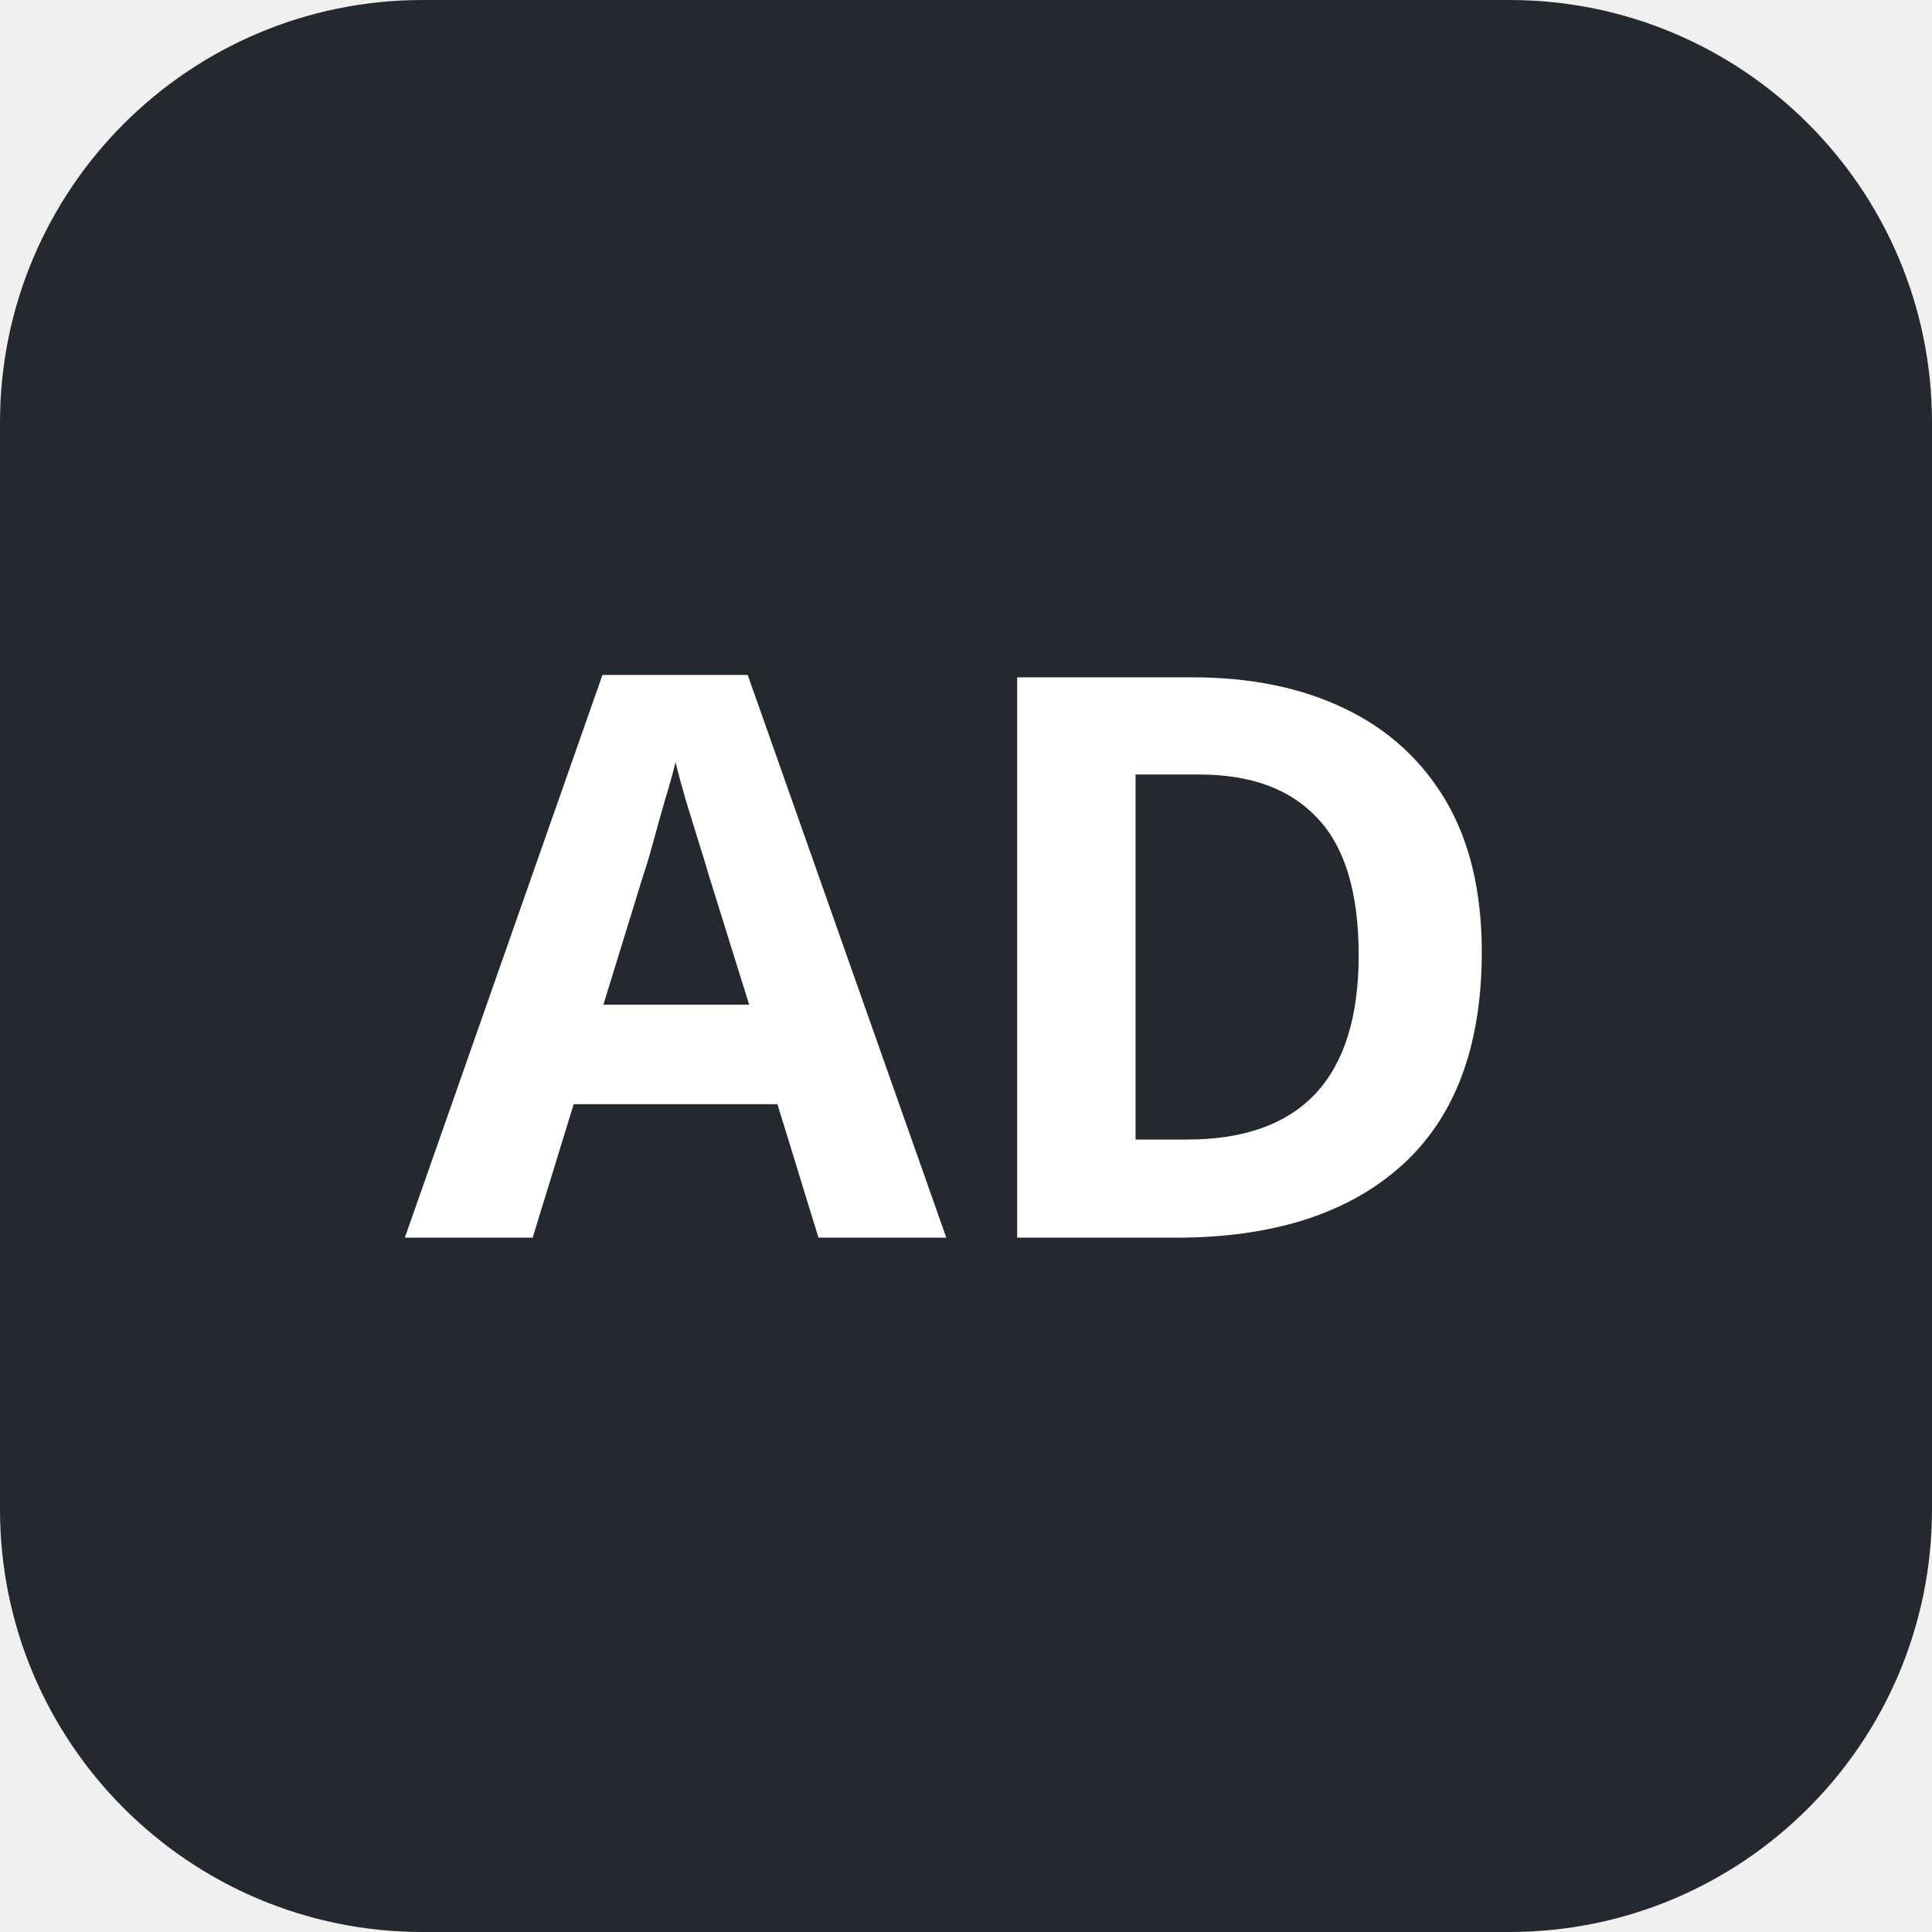
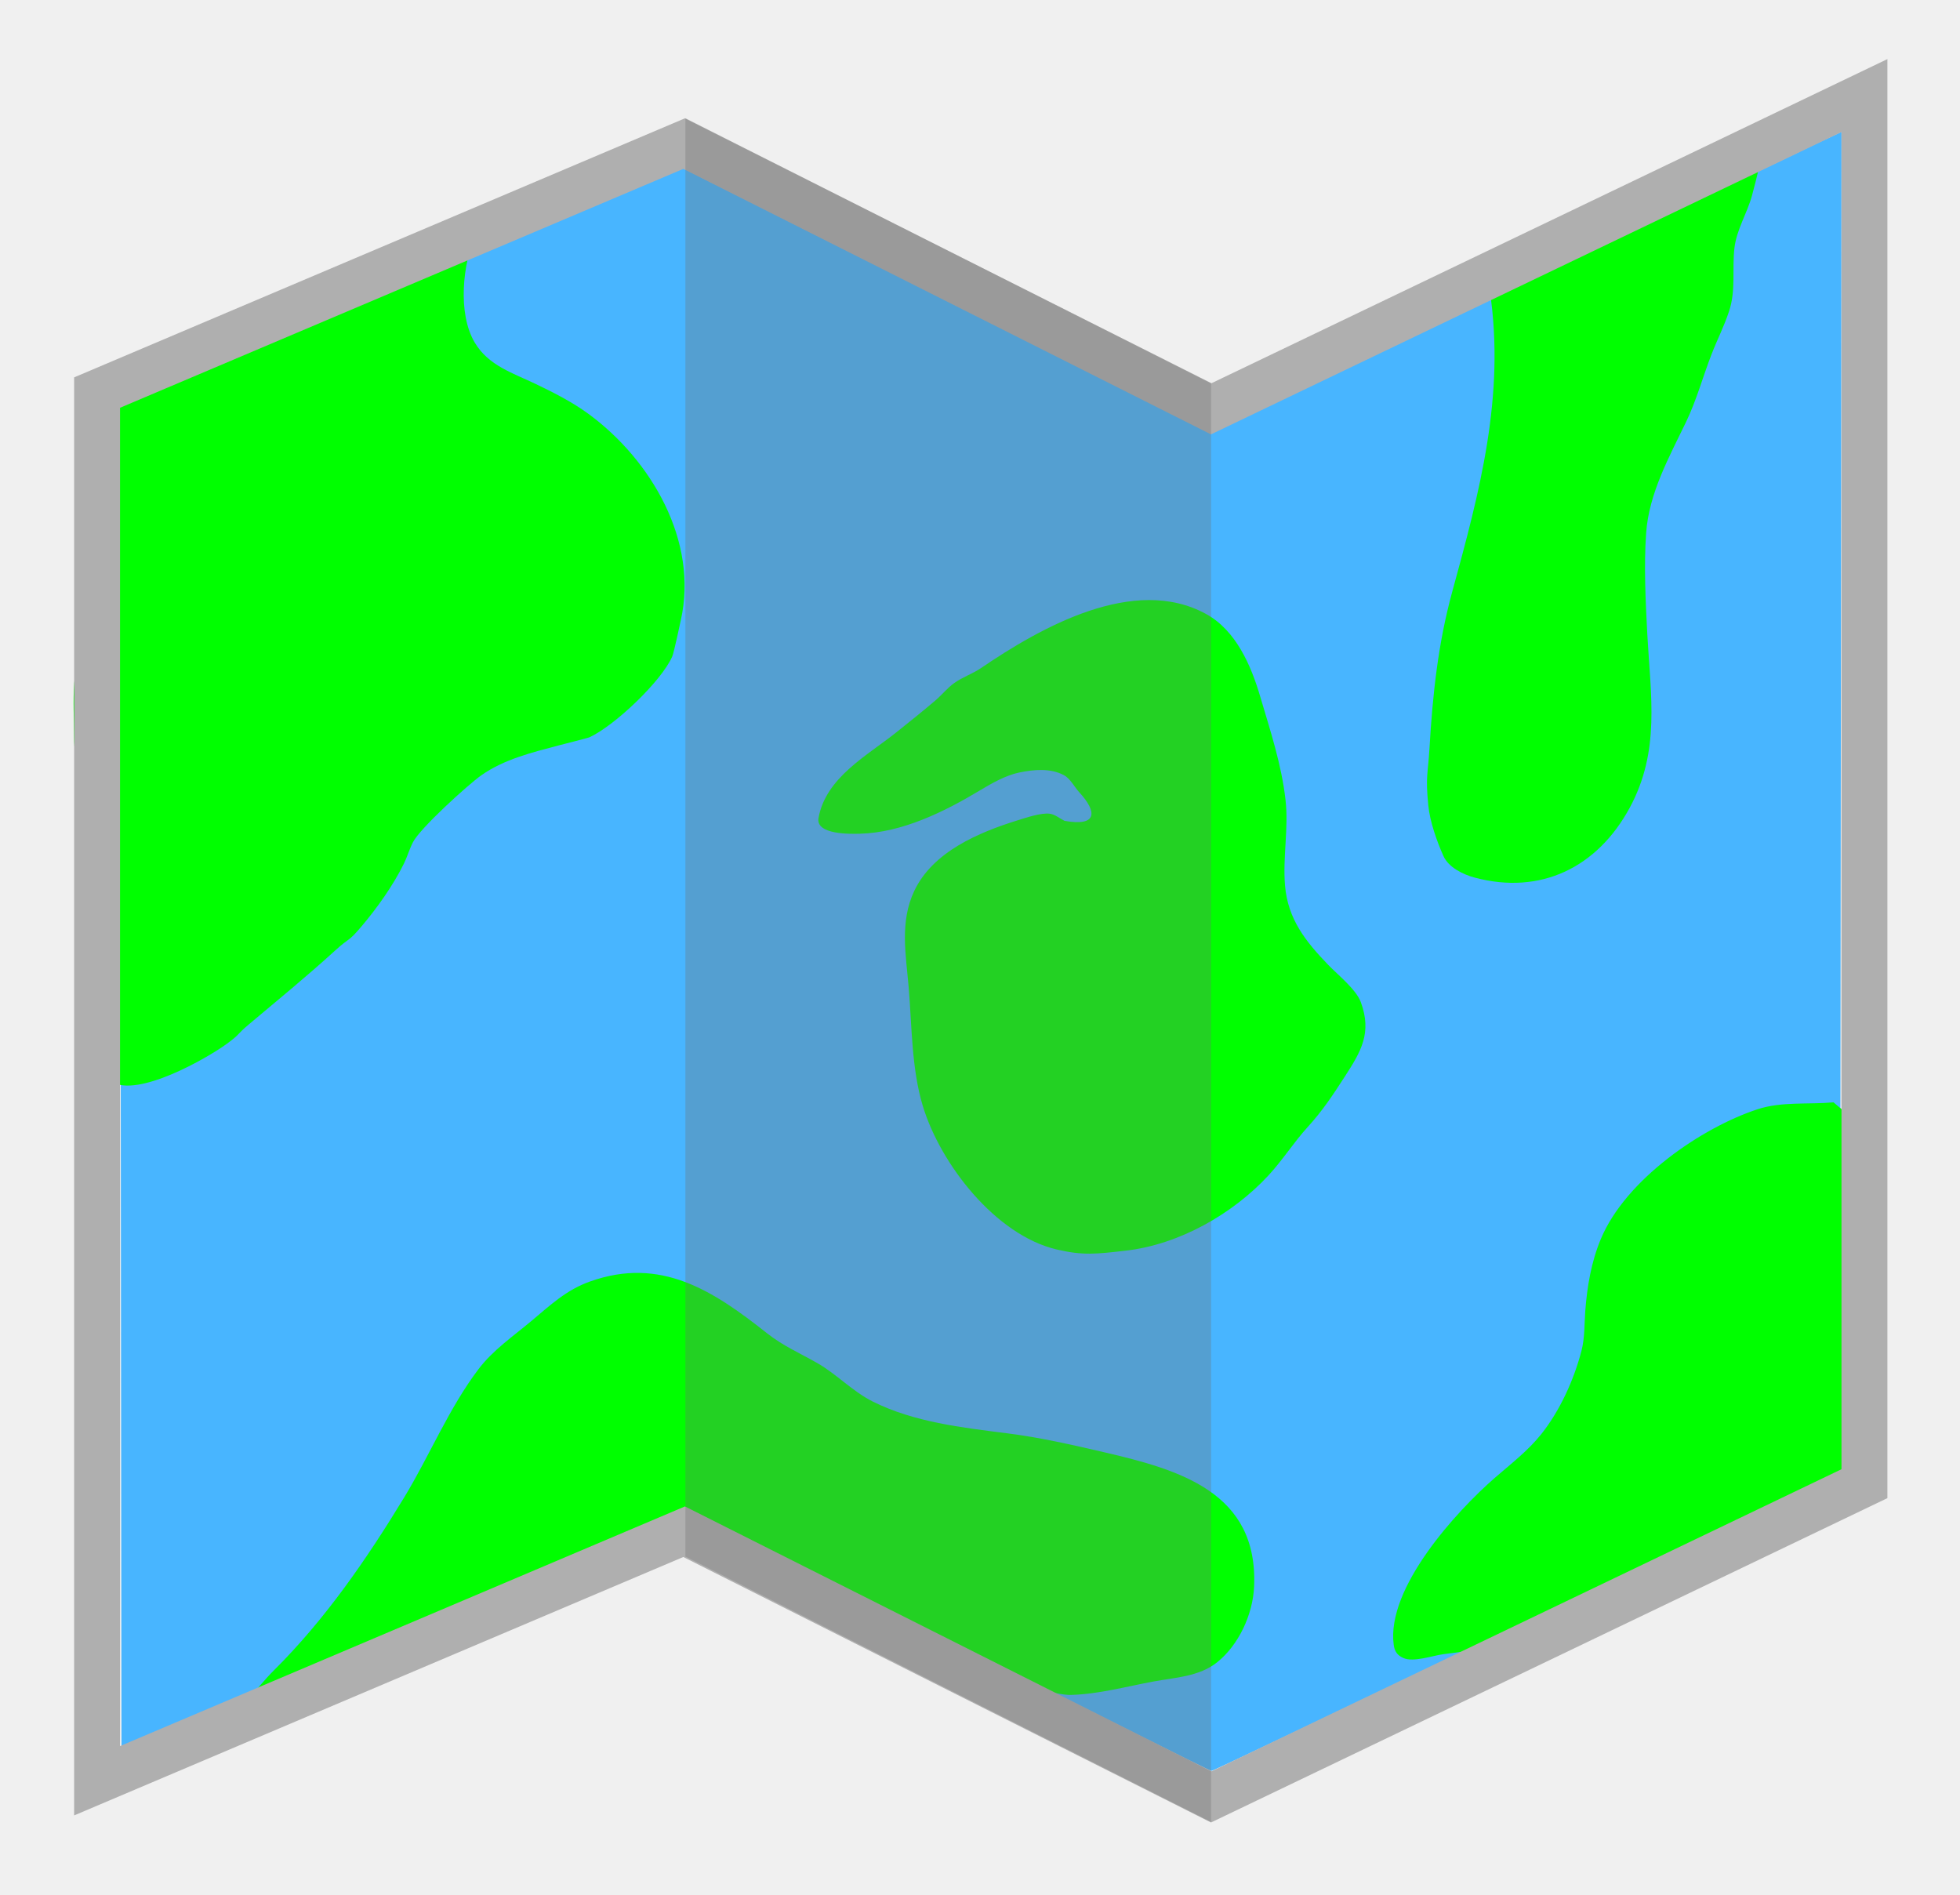
- <svg xmlns="http://www.w3.org/2000/svg" viewBox="0 0 64 64" role="img" aria-label="AdventureLog">
-   <rect width="64" height="64" rx="14" fill="#24292f" />
-   <text x="32" y="41" text-anchor="middle" font-family="sans-serif" font-size="26" font-weight="700" fill="#ffffff">AD</text>
+ <svg xmlns="http://www.w3.org/2000/svg" role="img" viewBox="50.9 58 426.83 412.57">
+   <path d="m971.78 1568.15-215.24-108.58-232.08 98.48-232.08 98.48-.63-550.12c-.35-302.57.22-550.94 1.25-551.94 1.03-1 105.34-45.69 231.79-99.31L754.7 357.66 970.69 466.21c118.8 59.7 217.24 108.55 218.76 108.55 1.52 0 108.43-50.71 237.58-112.69 129.14-61.98 245.21-117.57 257.93-123.53l23.12-10.84-.63 551-.63 551-257.4 123.5c-141.57 67.92-258.52 123.5-259.89 123.51-1.37.01-99.36-48.85-217.74-108.56z" transform="scale(.264583)" fill="#48b5ff" fill-opacity="1" stroke-width="94.45" stroke-dasharray="none" />
+   <path d="m154.51 108.89c-2.86 6.52-4 17.36-.23 23.7 3 5.05 8.29 6.63 13.33 9.05 3.91 1.87 7.96 3.93 11.47 6.51 13.63 10.01 23.98 27.67 20.07 44.94-.12.55-1.48 7.02-1.86 7.88-2.34 5.36-12.56 15.09-18.06 17.6-.32.14-6.14 1.61-6.78 1.78-5.75 1.52-11.84 3.01-16.78 6.51-2.82 2-13.28 11.47-14.84 14.54-.77 1.5-1.23 3.14-1.97 4.66-2.35 4.76-5.79 9.6-9.2 13.63-3.11 3.68-2.36 2.17-5.87 5.38-6.07 5.54-12.38 10.68-18.67 15.98-2.96 2.49-1.77 2.02-4.81 4.24-4.38 3.2-19.49 11.83-25.1 8.26-5.8-3.69-1.64-18.91-2.54-24.27-.67-3.96-2.87-7.73-3.82-11.66-1.06-4.36.24-8.61.42-12.95.17-4.21.44-8.64-.04-12.83-.54-4.82-2.2-8.22-2.2-13.33 0-3.84-.26-7.96.04-11.78.11-1.43.68-2.78.87-4.2.71-5.3 1.24-11.09.83-16.43-.21-2.7 5.51-10.75 5.09-13.39-.98-6.19-7.15-6.26-6.3-12.32.45-3.24.19-7.11 1.74-10.07.84-1.6 1.64-4.1 2.92-5.38 3.74-3.74 13.33-6.06 18.25-7.61 3.13-.98 6.03-2.46 8.98-3.86 3.27-1.56 5.88-3.72 8.94-5.6 3.52-2.17 7.75-3.3 11.51-4.96 11.46-5.07 22.45-10.89 34.61-14.01z" fill="#00ff00" fill-opacity="1" stroke-width="10" stroke-dasharray="none" />
+   <path d="m282.72 236.75c-1.07-.52-2.04-1.4-3.22-1.55-1.88-.25-5.13.86-7.01 1.44-8.45 2.63-18.44 6.82-22.49 15.37-3.21 6.78-1.81 13.94-1.21 21.05.7 8.4.61 17.65 3.07 25.78 3.81 12.59 15.79 28.09 29.12 31.24 5.76 1.36 8.69 1 15.11.26 11.58-1.33 23.21-7.93 31.05-16.39 3.1-3.35 5.51-7.22 8.6-10.6 3.19-3.49 5.52-7.04 8.06-10.98 3.48-5.39 5.91-9.43 3.45-16.13-1.03-2.8-5.04-5.98-7.08-8.1-4.92-5.1-8.82-9.97-9.43-17.3-.52-6.2.81-12.46.11-18.63-.87-7.76-3.36-15.22-5.56-22.68-1.97-6.66-5.25-14.24-11.7-17.8-15.71-8.66-36.08 2.93-49.04 11.74-1.88 1.28-4.04 1.97-5.87 3.29-1.5 1.08-2.66 2.56-4.05 3.75-2.78 2.37-5.73 4.72-8.59 7.01-6.38 5.09-15.28 9.79-16.89 18.59-.68 3.73 7.15 3.49 9.05 3.44 9.16-.24 18.38-4.79 26.09-9.43 2.58-1.55 5.6-3.28 8.59-3.9 3.16-.65 6.73-.99 9.69.57 1.41.74 2.33 2.62 3.37 3.75 3.82 4.13 4.12 7.51-3.22 6.21z" fill="#00ff00" fill-opacity="1" stroke-width="10" stroke-dasharray="none" />
+   <path d="m99.11 433.18c4.67-2.87 7.57-7.59 11.4-11.4 11.22-11.14 20.24-24.25 28.44-37.75 5.53-9.11 9.71-19.39 16.17-27.9 3.12-4.11 7.51-7.13 11.43-10.41 4.21-3.52 7.65-6.82 12.87-8.67 15.36-5.46 26.74 1.96 38.47 11.25 3.53 2.79 7.06 4.29 10.91 6.48 4.3 2.44 7.73 6.21 12.19 8.44 8.95 4.47 19.38 5.65 29.16 6.89 7.15.9 14.16 2.5 21.17 4.13 16.47 3.82 33.64 8.75 32.68 29.34-.28 5.99-3.33 12.61-8.03 16.39-3.91 3.15-9.22 3.33-13.9 4.2-5.88 1.09-11.9 2.75-17.95 2.92-3.2.09-11.44-2.51-15-3.33-3.8-.88-8.27-.94-11.74-2.84-3.87-2.12-6.91-5.48-10.45-8.03-4.87-3.5-1.09-.59-4.96-2.92-3.31-1.99-6.2-4.67-9.58-6.55-5.12-2.85-13.86-3.58-19.69-4.77-5.68-1.16-11.02-3.31-16.81-4.01-13.92-1.69-29.45 5.71-40.93 13.1-2.57 1.65-4.97 3.56-7.42 5.34-2.68 1.94-5.8 3.32-8.71 4.88-7.53 4.05-15.43 7.23-22.91 11.36-2 1.11-11.46 6.03-13.18 5.68-1.33-.27-2.34-2.21-3.64-1.82-2.27.69-3.22 3.64-5.34 4.7" fill="#00ff00" fill-opacity="1" stroke-width="10" stroke-dasharray="none" />
+   <path d="m450.2 298.05c-5.53.5-11.31-.22-16.58 1.51-12.17 4.01-28.71 15.28-34.12 28.28-2.07 4.98-2.96 10.25-3.37 15.6-.22 2.9-.09 5.87-.83 8.71-1.64 6.32-4.7 13.06-8.78 18.18-2.92 3.65-6.68 6.52-10.15 9.54-8.25 7.19-23.61 23.91-21.96 36.31.19 1.45.78 2.28 2.12 2.88 2.18.97 6.36-.53 8.63-.83 7.76-1.03 12.13-1.31 19.58-5.03 1.44-.72 2.85-1.37 4.32-2.04 6.06-2.8 11.89-6.02 17.83-9.05 2.27-1.16 4.75-1.78 7.04-2.88 2.15-1.03 3.84-2.64 5.98-3.67 1.55-.75 3.25-1.03 4.81-1.7 1.86-.81 3.55-1.97 5.34-2.88 2.18-1.1 4.62-1.27 6.93-1.89 1.48-.4 2.69-1.24 4.09-1.82 1.65-.68 3.51-.57 5.23-.99 1.56-.37 2.49-2.11 3.75-2.99.63-.44 1.52-.54 2.01-1.14.48-.6.25-1.55.61-2.23.46-.89 1.51-1.21 1.97-2.12 1.86-3.73.31-12.52.42-16.62.11-4.44.42-8.86.72-13.29.23-3.45-.23-6.94-.23-10.37 0-1.5.38-2.9.3-4.39-.08-1.49-.46-2.98-.46-4.47 0-3.04.03.34.49-2.53.35-2.18.01-4.54.08-6.74.08-2.47.59-4.9.38-7.38-.14-1.66-1.13-2.77-1.33-4.39-.18-1.5.63-5.64 0-6.74-.4-.69-1.71-.37-2.23-.72-.91-.62-1.72-1.39-2.57-2.08z" fill="#00ff00" fill-opacity="1" stroke-width="10" stroke-dasharray="none" />
+   <path d="m375.34 121.34c3.4 22.94-2.24 43.81-8.18 65.5-3.1 11.33-4.28 22.46-4.96 34.11-.33 5.62-.89 6.03-.26 12.42.34 3.51 1.85 7.8 3.29 11.02 1.13 2.53 4.33 4.06 6.85 4.73 14.37 3.81 26.66-2.23 33.7-15.18 6.74-12.4 4.57-24.42 3.86-37.75-.38-7.17-.77-14.97-.26-22.11.61-8.68 5.02-16.56 8.71-24.23 2.28-4.74 3.63-9.8 5.53-14.69 1.3-3.36 2.65-5.87 3.82-9.39 1.52-4.55.63-9.16 1.17-13.78.48-4.04 2.77-7.55 3.82-11.4 1.05-3.83 1.91-7.79 2.88-11.66" fill="#00ff00" fill-opacity="1" stroke-width="10" stroke-dasharray="none" />
+   <path d="M456.92 381.09 314.67 449.3 199.88 391.55 72.04 445.78 72.04 143.49 199.88 89.27 314.67 147.02 456.92 78.81Z" fill="none" fill-opacity="1" stroke="#afafaf" stroke-width="10" stroke-dasharray="none" stroke-opacity="1" />
+   <path d="m200.16 83.74 114.48 57.76 0 313.26-114.48-57.81z" fill="#6d6d6d" fill-opacity=".32" stroke-width="16.74" />
</svg>
